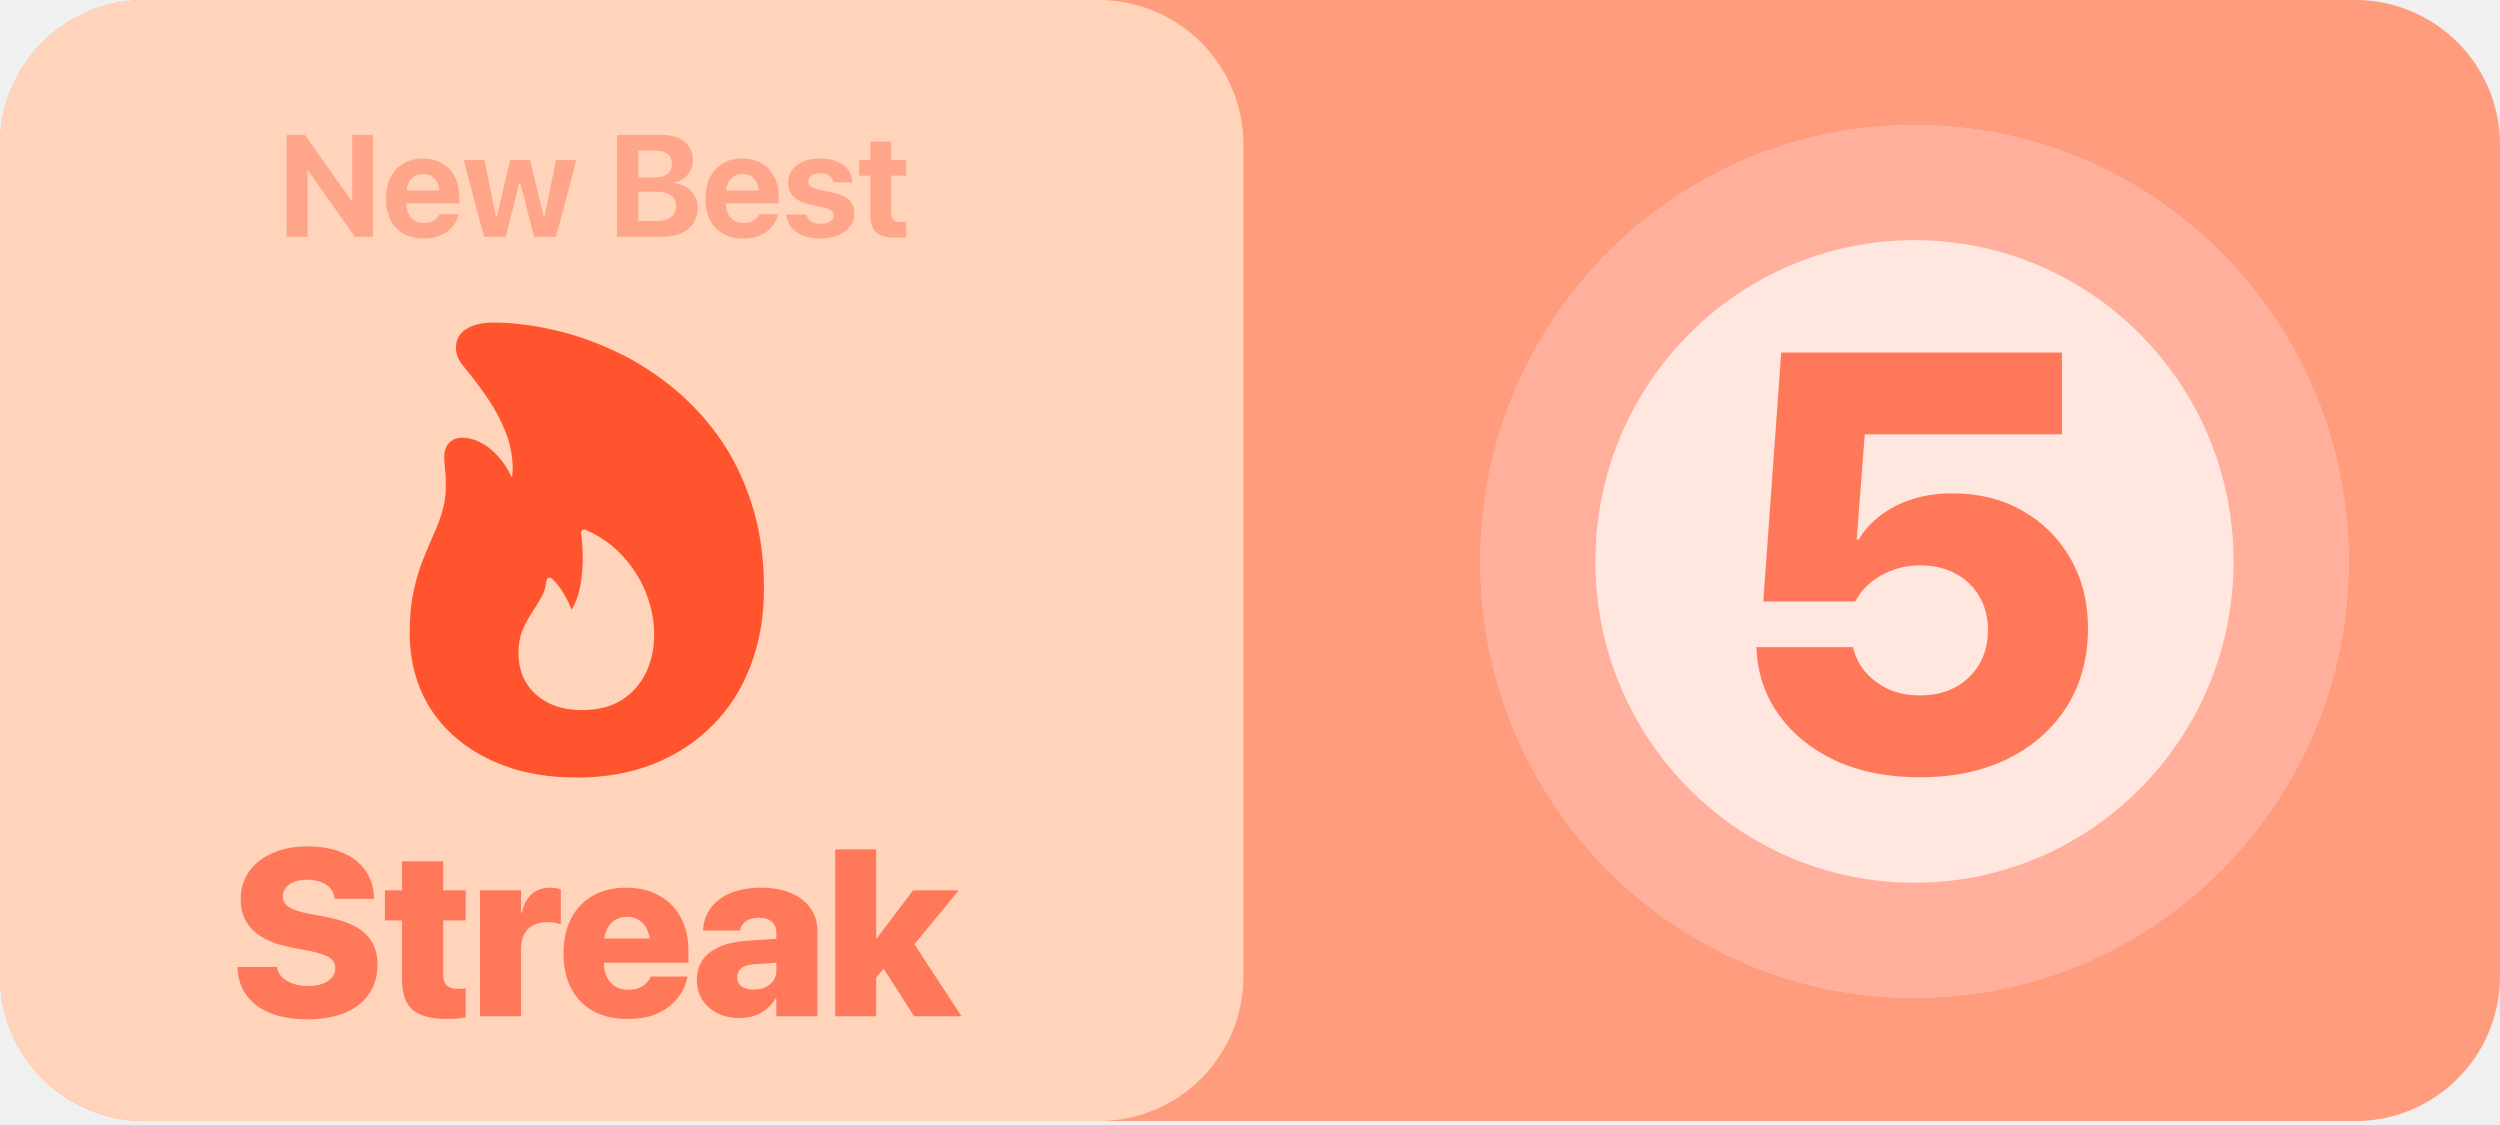
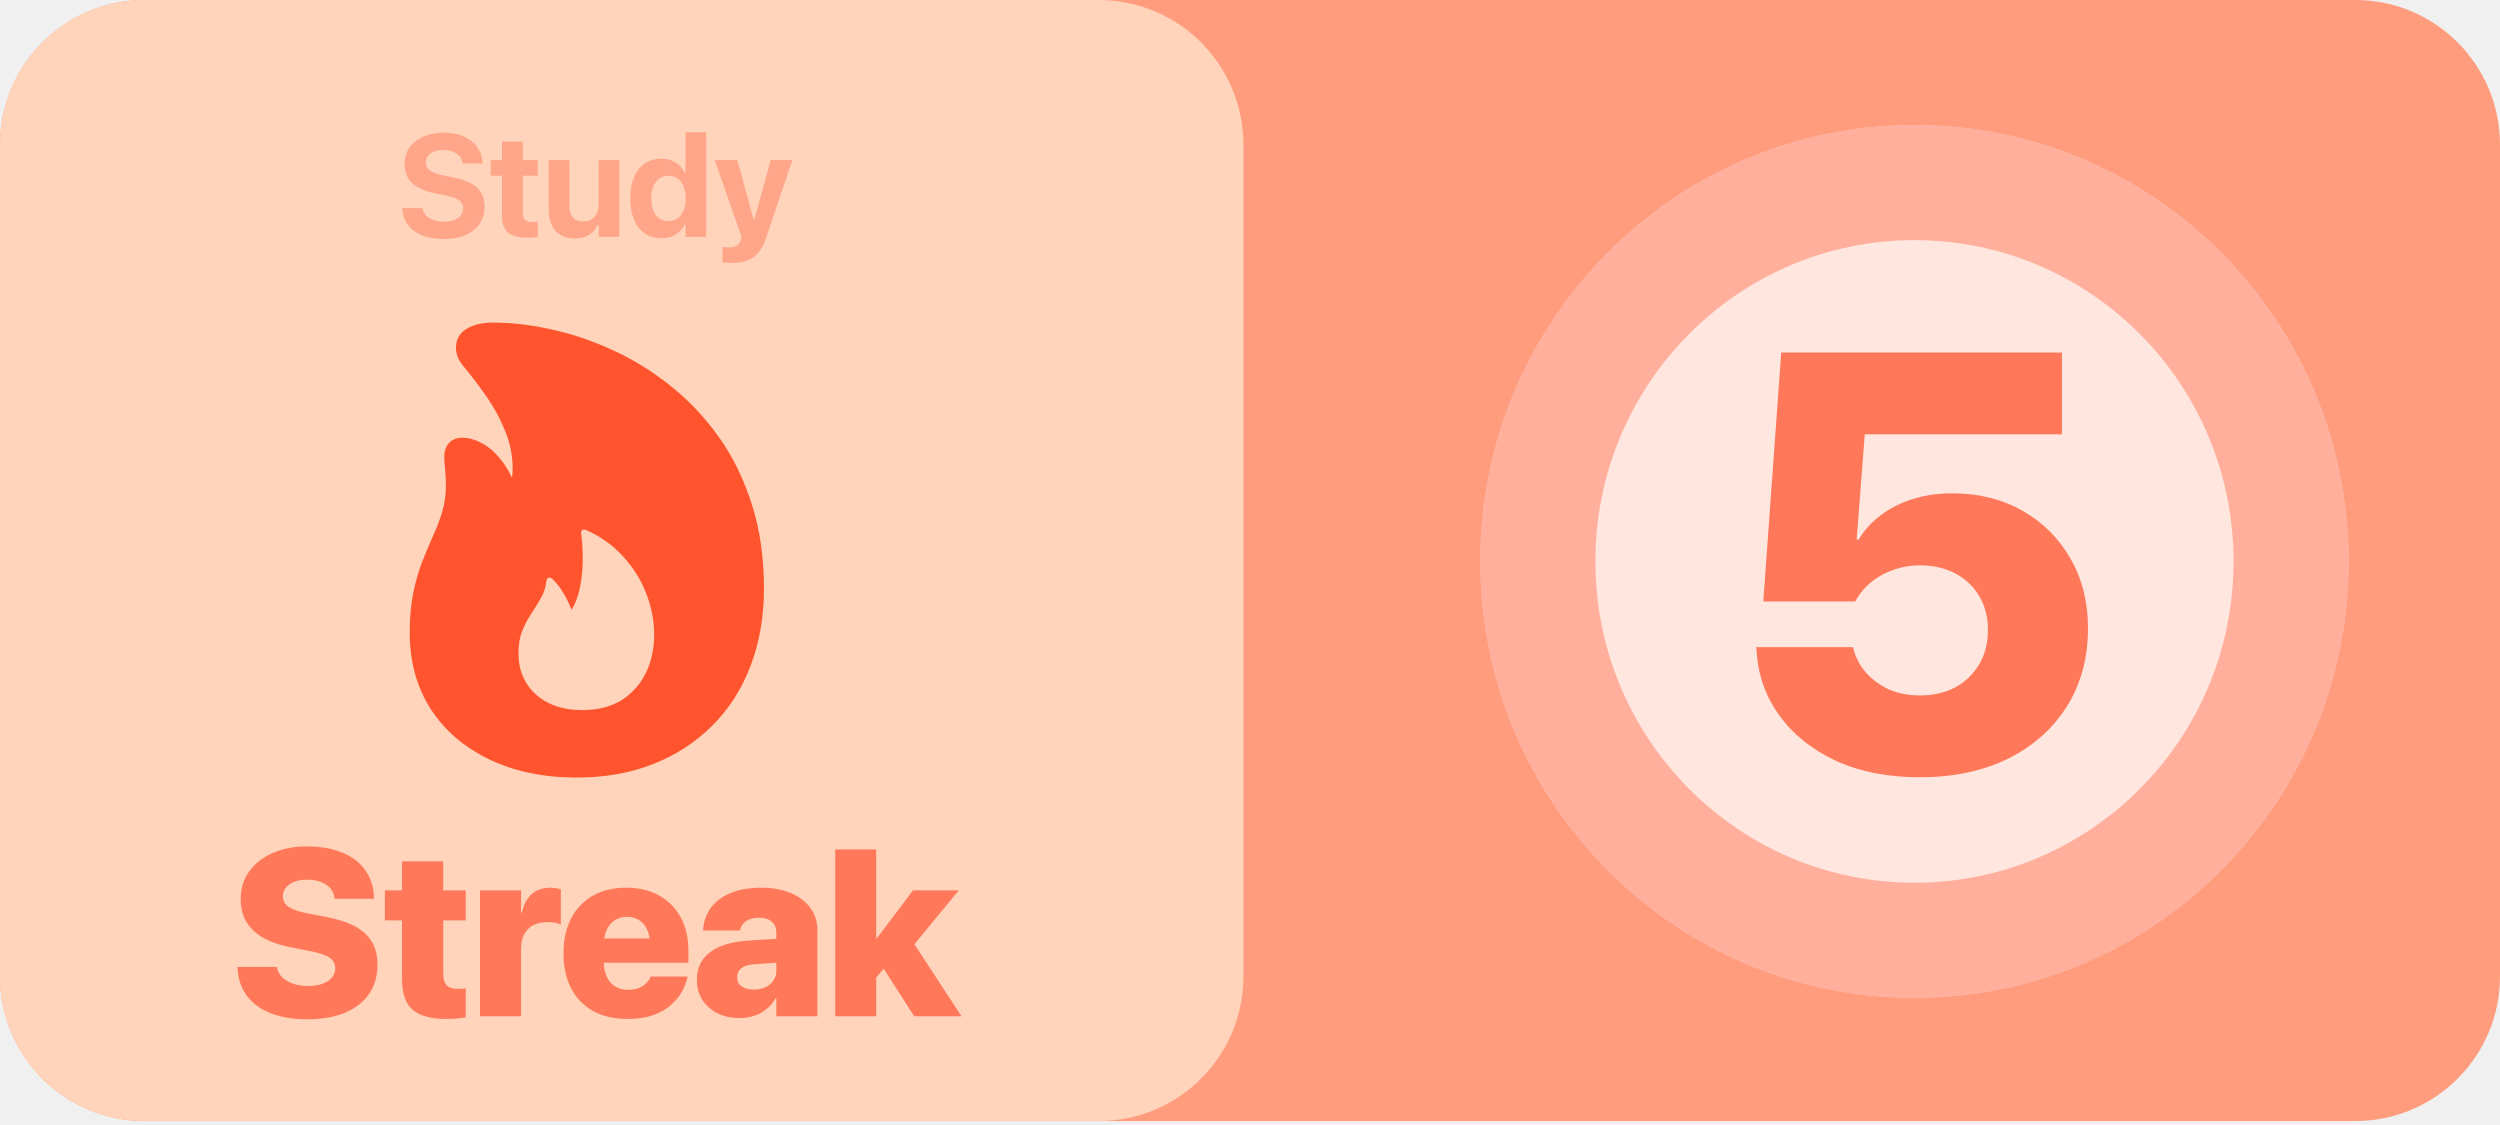
<svg xmlns="http://www.w3.org/2000/svg" width="380" height="171" viewBox="0 0 380 171" fill="none">
-   <g clip-path="url(#clip0_846_5246)">
+   <g clip-path="url(#clip0_852_5303)">
    <rect width="380" height="170.4" rx="22" fill="#FF9C7D" />
    <rect width="189" height="170.4" rx="22" fill="#FFD4BA" />
-     <path d="M43.568 36V20.499H46.34L54.558 32.111L52.055 30.489H53.537V20.499H56.706V36H53.945L45.717 24.334L48.22 25.967H46.737V36H43.568ZM64.384 36.247C63.203 36.247 62.182 36.004 61.323 35.517C60.47 35.023 59.815 34.324 59.357 33.422C58.898 32.512 58.669 31.435 58.669 30.189V30.178C58.669 28.939 58.898 27.865 59.357 26.955C59.815 26.046 60.463 25.344 61.301 24.85C62.139 24.348 63.124 24.098 64.255 24.098C65.394 24.098 66.375 24.341 67.199 24.828C68.029 25.308 68.67 25.988 69.121 26.869C69.573 27.743 69.798 28.767 69.798 29.941V30.919H60.216V28.942H68.305L66.823 30.801V29.565C66.823 28.878 66.715 28.301 66.5 27.836C66.293 27.37 65.999 27.023 65.62 26.794C65.247 26.558 64.81 26.439 64.309 26.439C63.815 26.439 63.374 26.561 62.988 26.805C62.608 27.041 62.307 27.395 62.085 27.868C61.87 28.334 61.763 28.899 61.763 29.565V30.811C61.763 31.456 61.87 32.011 62.085 32.477C62.307 32.935 62.619 33.286 63.02 33.529C63.421 33.773 63.897 33.895 64.449 33.895C64.893 33.895 65.272 33.83 65.587 33.701C65.91 33.565 66.167 33.4 66.361 33.207C66.561 33.007 66.697 32.813 66.769 32.627L66.801 32.562H69.702L69.669 32.681C69.583 33.082 69.415 33.49 69.165 33.905C68.921 34.321 68.584 34.707 68.155 35.065C67.732 35.416 67.209 35.703 66.586 35.925C65.963 36.14 65.229 36.247 64.384 36.247ZM73.577 36L70.472 24.334H73.631L75.382 32.895H75.51L77.562 24.334H80.559L82.633 32.895H82.761L84.513 24.334H87.606L84.513 36H81.182L79.077 27.804H78.948L76.864 36H73.577ZM95.411 36V33.583H99.869C100.8 33.583 101.512 33.393 102.006 33.014C102.501 32.634 102.748 32.083 102.748 31.359V31.338C102.748 30.858 102.633 30.453 102.404 30.124C102.175 29.795 101.838 29.547 101.394 29.383C100.957 29.218 100.413 29.136 99.761 29.136H95.411V26.966H99.375C100.27 26.966 100.954 26.787 101.426 26.429C101.899 26.064 102.135 25.555 102.135 24.903V24.882C102.135 24.259 101.924 23.775 101.502 23.432C101.079 23.081 100.485 22.905 99.718 22.905H95.411V20.499H100.546C101.541 20.499 102.393 20.657 103.102 20.972C103.818 21.287 104.366 21.734 104.746 22.314C105.132 22.895 105.326 23.582 105.326 24.377V24.398C105.326 24.957 105.197 25.476 104.939 25.956C104.688 26.429 104.345 26.826 103.908 27.148C103.471 27.463 102.977 27.66 102.425 27.739V27.857C103.127 27.908 103.75 28.101 104.295 28.438C104.846 28.774 105.276 29.211 105.584 29.748C105.899 30.285 106.056 30.89 106.056 31.564V31.585C106.056 32.487 105.838 33.268 105.401 33.927C104.971 34.586 104.355 35.098 103.553 35.463C102.758 35.821 101.806 36 100.696 36H95.411ZM93.789 36V20.499H97.033V36H93.789ZM112.95 36.247C111.769 36.247 110.748 36.004 109.889 35.517C109.036 35.023 108.381 34.324 107.923 33.422C107.465 32.512 107.235 31.435 107.235 30.189V30.178C107.235 28.939 107.465 27.865 107.923 26.955C108.381 26.046 109.029 25.344 109.867 24.85C110.705 24.348 111.69 24.098 112.821 24.098C113.96 24.098 114.941 24.341 115.765 24.828C116.595 25.308 117.236 25.988 117.688 26.869C118.139 27.743 118.364 28.767 118.364 29.941V30.919H108.782V28.942H116.871L115.389 30.801V29.565C115.389 28.878 115.281 28.301 115.066 27.836C114.859 27.37 114.565 27.023 114.186 26.794C113.813 26.558 113.376 26.439 112.875 26.439C112.381 26.439 111.94 26.561 111.554 26.805C111.174 27.041 110.873 27.395 110.651 27.868C110.437 28.334 110.329 28.899 110.329 29.565V30.811C110.329 31.456 110.437 32.011 110.651 32.477C110.873 32.935 111.185 33.286 111.586 33.529C111.987 33.773 112.463 33.895 113.015 33.895C113.459 33.895 113.838 33.83 114.153 33.701C114.476 33.565 114.733 33.4 114.927 33.207C115.127 33.007 115.263 32.813 115.335 32.627L115.367 32.562H118.268L118.235 32.681C118.149 33.082 117.981 33.49 117.73 33.905C117.487 34.321 117.15 34.707 116.721 35.065C116.298 35.416 115.775 35.703 115.152 35.925C114.529 36.14 113.795 36.247 112.95 36.247ZM124.743 36.247C123.676 36.247 122.766 36.097 122.014 35.796C121.269 35.488 120.686 35.069 120.263 34.539C119.841 34.002 119.59 33.383 119.511 32.681L119.5 32.605H122.573L122.594 32.681C122.709 33.089 122.941 33.415 123.292 33.658C123.65 33.902 124.141 34.023 124.764 34.023C125.165 34.023 125.509 33.973 125.795 33.873C126.089 33.773 126.315 33.63 126.472 33.443C126.637 33.25 126.719 33.028 126.719 32.777V32.767C126.719 32.452 126.597 32.197 126.354 32.004C126.118 31.803 125.709 31.639 125.129 31.51L123.163 31.091C122.419 30.933 121.796 30.704 121.294 30.403C120.793 30.102 120.417 29.734 120.166 29.297C119.923 28.853 119.801 28.341 119.801 27.761V27.75C119.801 27.005 120.002 26.361 120.403 25.816C120.804 25.272 121.37 24.85 122.1 24.549C122.838 24.248 123.693 24.098 124.667 24.098C125.691 24.098 126.562 24.259 127.278 24.581C128.001 24.896 128.556 25.322 128.943 25.859C129.329 26.389 129.537 26.984 129.566 27.643V27.718H126.665L126.655 27.653C126.59 27.281 126.39 26.966 126.053 26.708C125.717 26.443 125.255 26.311 124.667 26.311C124.309 26.311 123.994 26.364 123.722 26.472C123.45 26.572 123.239 26.715 123.088 26.901C122.938 27.088 122.863 27.31 122.863 27.567V27.578C122.863 27.779 122.913 27.958 123.013 28.115C123.113 28.266 123.282 28.402 123.518 28.523C123.754 28.638 124.069 28.738 124.463 28.824L126.429 29.243C127.625 29.494 128.495 29.873 129.039 30.382C129.584 30.89 129.856 31.574 129.856 32.434V32.444C129.856 33.211 129.637 33.88 129.201 34.453C128.764 35.019 128.162 35.459 127.396 35.774C126.63 36.09 125.745 36.247 124.743 36.247ZM136.202 36.14C134.848 36.14 133.86 35.882 133.237 35.366C132.614 34.843 132.303 33.988 132.303 32.799V26.697H130.605V24.334H132.303V21.52H135.471V24.334H137.738V26.697H135.471V32.273C135.471 32.81 135.59 33.193 135.826 33.422C136.069 33.644 136.442 33.755 136.943 33.755C137.115 33.755 137.258 33.751 137.373 33.744C137.495 33.73 137.616 33.719 137.738 33.712V36.022C137.552 36.05 137.326 36.075 137.061 36.097C136.804 36.125 136.517 36.14 136.202 36.14Z" fill="#FF785A" fill-opacity="0.5" />
+     <path d="M67.409 36.333C66.178 36.333 65.103 36.15 64.187 35.785C63.277 35.42 62.561 34.897 62.038 34.217C61.523 33.536 61.233 32.731 61.168 31.8L61.157 31.628H64.251L64.273 31.735C64.33 32.129 64.498 32.473 64.778 32.767C65.064 33.06 65.436 33.289 65.895 33.454C66.36 33.612 66.89 33.69 67.485 33.69C68.079 33.69 68.595 33.608 69.031 33.443C69.468 33.272 69.805 33.035 70.041 32.734C70.285 32.434 70.406 32.086 70.406 31.692V31.682C70.406 31.166 70.199 30.758 69.783 30.457C69.375 30.156 68.691 29.906 67.732 29.705L66.088 29.383C64.527 29.061 63.367 28.531 62.608 27.793C61.856 27.048 61.48 26.092 61.48 24.925V24.914C61.487 23.962 61.741 23.131 62.242 22.422C62.751 21.713 63.449 21.162 64.337 20.768C65.232 20.366 66.249 20.166 67.388 20.166C68.591 20.166 69.626 20.359 70.492 20.746C71.359 21.126 72.036 21.656 72.523 22.336C73.01 23.009 73.282 23.79 73.339 24.678L73.35 24.85H70.299L70.278 24.721C70.22 24.327 70.066 23.99 69.816 23.711C69.565 23.424 69.232 23.203 68.817 23.045C68.408 22.887 67.932 22.809 67.388 22.809C66.851 22.809 66.382 22.887 65.981 23.045C65.58 23.203 65.268 23.424 65.046 23.711C64.831 23.99 64.724 24.32 64.724 24.699V24.71C64.724 25.204 64.928 25.605 65.336 25.913C65.751 26.221 66.41 26.465 67.313 26.644L68.945 26.977C70.041 27.199 70.933 27.499 71.62 27.879C72.315 28.259 72.827 28.735 73.156 29.308C73.486 29.881 73.651 30.572 73.651 31.381V31.392C73.651 32.401 73.4 33.275 72.899 34.013C72.404 34.75 71.688 35.323 70.75 35.731C69.819 36.133 68.706 36.333 67.409 36.333ZM80.201 36.14C78.847 36.14 77.859 35.882 77.236 35.366C76.613 34.843 76.301 33.988 76.301 32.799V26.697H74.604V24.334H76.301V21.52H79.47V24.334H81.737V26.697H79.47V32.273C79.47 32.81 79.588 33.193 79.825 33.422C80.068 33.644 80.441 33.755 80.942 33.755C81.114 33.755 81.257 33.751 81.372 33.744C81.493 33.73 81.615 33.719 81.737 33.712V36.022C81.551 36.05 81.325 36.075 81.06 36.097C80.802 36.125 80.516 36.14 80.201 36.14ZM87.395 36.247C86.536 36.247 85.809 36.075 85.215 35.731C84.62 35.38 84.169 34.879 83.861 34.227C83.561 33.576 83.41 32.792 83.41 31.875V24.334H86.547V31.188C86.547 31.982 86.719 32.591 87.062 33.014C87.406 33.436 87.94 33.648 88.663 33.648C89.028 33.648 89.354 33.587 89.641 33.465C89.934 33.336 90.181 33.16 90.382 32.938C90.582 32.709 90.733 32.437 90.833 32.122C90.94 31.8 90.994 31.445 90.994 31.059V24.334H94.131V36H90.994V34.142H90.865C90.679 34.571 90.425 34.944 90.103 35.259C89.78 35.574 89.39 35.817 88.932 35.989C88.481 36.161 87.968 36.247 87.395 36.247ZM100.541 36.215C99.567 36.215 98.726 35.971 98.017 35.484C97.308 34.997 96.76 34.303 96.373 33.4C95.994 32.498 95.804 31.424 95.804 30.178V30.156C95.804 28.896 95.994 27.818 96.373 26.923C96.753 26.02 97.297 25.329 98.006 24.85C98.715 24.363 99.56 24.119 100.541 24.119C101.086 24.119 101.587 24.209 102.045 24.388C102.504 24.56 102.905 24.807 103.248 25.129C103.599 25.451 103.879 25.838 104.086 26.289H104.204V20.102H107.341V36H104.204V34.099H104.086C103.879 34.543 103.603 34.922 103.259 35.237C102.923 35.545 102.525 35.785 102.067 35.957C101.608 36.129 101.1 36.215 100.541 36.215ZM101.594 33.615C102.131 33.615 102.597 33.476 102.991 33.196C103.385 32.917 103.689 32.523 103.904 32.015C104.119 31.499 104.226 30.887 104.226 30.178V30.167C104.226 29.458 104.115 28.846 103.893 28.33C103.678 27.814 103.374 27.417 102.98 27.138C102.586 26.858 102.124 26.719 101.594 26.719C101.064 26.719 100.602 26.858 100.208 27.138C99.822 27.417 99.521 27.814 99.306 28.33C99.098 28.838 98.995 29.447 98.995 30.156V30.178C98.995 30.887 99.098 31.499 99.306 32.015C99.514 32.53 99.814 32.928 100.208 33.207C100.602 33.479 101.064 33.615 101.594 33.615ZM111.195 39.975C110.952 39.975 110.708 39.964 110.465 39.942C110.221 39.928 110.006 39.91 109.82 39.889V37.536C109.935 37.558 110.071 37.575 110.228 37.59C110.393 37.604 110.572 37.611 110.765 37.611C111.274 37.611 111.679 37.518 111.979 37.332C112.28 37.146 112.491 36.842 112.613 36.419L112.731 36L108.628 24.334H112.076L114.783 34.238L114.224 33.325H114.976L114.429 34.238L117.136 24.334H120.444L116.459 36.107C116.137 37.074 115.739 37.84 115.266 38.406C114.794 38.972 114.224 39.373 113.558 39.609C112.9 39.853 112.112 39.975 111.195 39.975Z" fill="#FF785A" fill-opacity="0.5" />
    <path d="M87.684 118.188C82.601 118.188 78.153 117.26 74.34 115.406C70.528 113.573 67.559 111.01 65.434 107.719C63.33 104.406 62.278 100.542 62.278 96.125C62.278 93.792 62.465 91.75 62.84 90C63.215 88.229 63.674 86.656 64.215 85.281C64.757 83.906 65.299 82.615 65.84 81.406C66.403 80.198 66.861 78.99 67.215 77.781C67.59 76.552 67.778 75.208 67.778 73.75C67.778 72.917 67.736 72.125 67.653 71.375C67.57 70.604 67.528 69.958 67.528 69.438C67.528 68.542 67.778 67.833 68.278 67.312C68.778 66.792 69.434 66.531 70.247 66.531C71.247 66.531 72.267 66.823 73.309 67.406C74.351 67.969 75.309 68.812 76.184 69.938C77.08 71.062 77.84 72.469 78.465 74.156L77.122 74.5C77.476 73.854 77.695 73.281 77.778 72.781C77.882 72.281 77.934 71.771 77.934 71.25C77.913 69.271 77.549 67.406 76.84 65.656C76.153 63.885 75.247 62.177 74.122 60.531C72.997 58.885 71.778 57.271 70.465 55.688C70.09 55.25 69.799 54.792 69.59 54.312C69.403 53.812 69.309 53.323 69.309 52.844C69.309 51.615 69.82 50.677 70.84 50.031C71.882 49.365 73.257 49.031 74.965 49.031C77.736 49.031 80.674 49.375 83.778 50.062C86.882 50.729 89.976 51.771 93.059 53.188C96.142 54.583 99.059 56.375 101.809 58.562C104.58 60.75 107.038 63.333 109.184 66.312C111.33 69.292 113.017 72.708 114.247 76.562C115.497 80.396 116.122 84.688 116.122 89.438C116.122 93.729 115.445 97.646 114.09 101.188C112.757 104.708 110.83 107.729 108.309 110.25C105.788 112.792 102.788 114.75 99.309 116.125C95.83 117.5 91.955 118.188 87.684 118.188ZM88.465 107.938C90.861 107.938 92.872 107.427 94.497 106.406C96.122 105.365 97.351 103.979 98.184 102.25C99.017 100.521 99.434 98.604 99.434 96.5C99.434 94.396 99.038 92.312 98.247 90.25C97.455 88.188 96.288 86.312 94.747 84.625C93.226 82.917 91.34 81.562 89.09 80.562C88.861 80.458 88.663 80.469 88.497 80.594C88.33 80.698 88.278 80.885 88.34 81.156C88.632 83.49 88.653 85.677 88.403 87.719C88.174 89.76 87.663 91.417 86.872 92.688C86.517 91.75 86.101 90.896 85.622 90.125C85.163 89.333 84.601 88.615 83.934 87.969C83.726 87.802 83.528 87.76 83.34 87.844C83.174 87.906 83.08 88.052 83.059 88.281C82.955 89.26 82.674 90.135 82.215 90.906C81.778 91.677 81.299 92.458 80.778 93.25C80.257 94.021 79.799 94.885 79.403 95.844C79.007 96.802 78.809 97.948 78.809 99.281C78.809 101.865 79.695 103.958 81.465 105.562C83.236 107.146 85.57 107.938 88.465 107.938Z" fill="#FF542E" />
    <path d="M46.707 154.934C44.598 154.934 42.764 154.635 41.205 154.037C39.658 153.428 38.445 152.555 37.566 151.418C36.699 150.281 36.213 148.904 36.107 147.287L36.09 146.971H42.084L42.119 147.146C42.236 147.697 42.506 148.178 42.928 148.588C43.361 148.986 43.912 149.303 44.58 149.537C45.248 149.76 45.992 149.871 46.812 149.871C47.668 149.871 48.4 149.76 49.01 149.537C49.631 149.303 50.111 148.986 50.451 148.588C50.791 148.189 50.961 147.727 50.961 147.199V147.182C50.961 146.467 50.65 145.916 50.029 145.529C49.408 145.131 48.353 144.791 46.865 144.51L44.264 144C41.756 143.531 39.846 142.688 38.533 141.469C37.232 140.238 36.582 138.65 36.582 136.705V136.688C36.582 135.059 37.016 133.646 37.883 132.451C38.75 131.244 39.94 130.312 41.451 129.656C42.975 128.988 44.703 128.654 46.637 128.654C48.758 128.654 50.562 128.971 52.051 129.604C53.539 130.225 54.688 131.104 55.496 132.24C56.316 133.377 56.762 134.713 56.832 136.248L56.85 136.617H50.855L50.838 136.424C50.768 135.861 50.551 135.381 50.188 134.982C49.824 134.584 49.344 134.273 48.746 134.051C48.148 133.828 47.463 133.717 46.69 133.717C45.904 133.717 45.236 133.828 44.685 134.051C44.135 134.273 43.713 134.578 43.42 134.965C43.139 135.34 42.998 135.768 42.998 136.248V136.266C42.998 136.945 43.309 137.484 43.93 137.883C44.551 138.281 45.541 138.609 46.9 138.867L49.502 139.359C51.307 139.699 52.789 140.18 53.949 140.801C55.109 141.422 55.971 142.213 56.533 143.174C57.096 144.123 57.377 145.277 57.377 146.637V146.654C57.377 148.342 56.955 149.807 56.111 151.049C55.268 152.291 54.049 153.252 52.455 153.932C50.861 154.6 48.945 154.934 46.707 154.934ZM67.858 154.881C65.549 154.881 63.844 154.424 62.743 153.51C61.653 152.584 61.108 151.043 61.108 148.887V139.904H58.506V135.334H61.108V130.922H67.366V135.334H70.793V139.904H67.366V148.043C67.366 148.863 67.553 149.449 67.928 149.801C68.303 150.141 68.866 150.311 69.616 150.311C69.873 150.311 70.09 150.305 70.266 150.293C70.442 150.27 70.618 150.246 70.793 150.223V154.652C70.454 154.711 70.043 154.764 69.563 154.811C69.082 154.857 68.514 154.881 67.858 154.881ZM72.96 154.477V135.334H79.2V138.727H79.323C79.593 137.508 80.091 136.57 80.817 135.914C81.555 135.258 82.493 134.93 83.63 134.93C83.923 134.93 84.204 134.953 84.473 135C84.755 135.035 85.013 135.094 85.247 135.176V140.52C84.989 140.402 84.684 140.314 84.333 140.256C83.993 140.197 83.635 140.168 83.26 140.168C82.382 140.168 81.638 140.326 81.028 140.643C80.43 140.959 79.973 141.428 79.657 142.049C79.352 142.658 79.2 143.414 79.2 144.316V154.477H72.96ZM95.376 154.881C93.361 154.881 91.626 154.482 90.173 153.686C88.72 152.877 87.601 151.729 86.816 150.24C86.042 148.752 85.656 146.977 85.656 144.914V144.896C85.656 142.846 86.042 141.076 86.816 139.588C87.601 138.1 88.702 136.951 90.12 136.143C91.55 135.334 93.232 134.93 95.165 134.93C97.099 134.93 98.775 135.328 100.193 136.125C101.611 136.91 102.706 138.023 103.48 139.465C104.253 140.895 104.64 142.576 104.64 144.51V146.338H88.714V142.646H101.722L98.822 146.109V143.701C98.822 142.775 98.675 141.99 98.382 141.346C98.089 140.689 97.679 140.197 97.152 139.869C96.624 139.529 96.009 139.359 95.306 139.359C94.603 139.359 93.982 139.529 93.443 139.869C92.915 140.209 92.505 140.707 92.212 141.363C91.919 142.008 91.773 142.787 91.773 143.701V146.127C91.773 147.029 91.919 147.803 92.212 148.447C92.517 149.092 92.945 149.59 93.495 149.941C94.058 150.281 94.726 150.451 95.499 150.451C96.167 150.451 96.736 150.346 97.204 150.135C97.673 149.924 98.042 149.666 98.312 149.361C98.593 149.057 98.781 148.77 98.874 148.5L98.892 148.43H104.517L104.464 148.641C104.323 149.309 104.054 150.006 103.655 150.732C103.257 151.447 102.7 152.121 101.986 152.754C101.282 153.387 100.386 153.902 99.296 154.301C98.218 154.688 96.911 154.881 95.376 154.881ZM112.396 154.74C111.119 154.74 109.994 154.494 109.021 154.002C108.048 153.498 107.287 152.812 106.736 151.945C106.197 151.066 105.927 150.07 105.927 148.957V148.939C105.927 147.732 106.226 146.707 106.824 145.863C107.433 145.02 108.312 144.357 109.461 143.877C110.609 143.385 112.004 143.086 113.644 142.98L121.308 142.488V146.109L114.646 146.566C113.779 146.613 113.129 146.812 112.695 147.164C112.261 147.504 112.045 147.961 112.045 148.535V148.553C112.045 149.15 112.273 149.613 112.73 149.941C113.199 150.258 113.814 150.416 114.576 150.416C115.244 150.416 115.83 150.299 116.334 150.064C116.849 149.818 117.254 149.484 117.546 149.062C117.851 148.629 118.004 148.148 118.004 147.621V141.75C118.004 141.059 117.781 140.514 117.336 140.115C116.89 139.705 116.24 139.5 115.384 139.5C114.541 139.5 113.879 139.67 113.398 140.01C112.918 140.35 112.625 140.766 112.519 141.258L112.484 141.434H106.859L106.877 141.205C106.982 139.951 107.392 138.855 108.107 137.918C108.822 136.98 109.818 136.248 111.095 135.721C112.384 135.193 113.92 134.93 115.701 134.93C117.412 134.93 118.906 135.199 120.183 135.738C121.472 136.277 122.468 137.033 123.171 138.006C123.886 138.979 124.244 140.109 124.244 141.398V154.477H118.004V151.77H117.88C117.517 152.391 117.066 152.924 116.527 153.369C115.988 153.814 115.373 154.154 114.681 154.389C113.99 154.623 113.228 154.74 112.396 154.74ZM126.955 154.477V129.111H133.178V154.477H126.955ZM138.961 154.477L133.758 146.373L137.643 141.469L146.15 154.477H138.961ZM132.598 149.309V142.594H133.301L138.785 135.334H145.729L137.027 145.916H135.41L132.598 149.309Z" fill="#FF785A" />
    <ellipse cx="291" cy="85.339" rx="66" ry="66.339" fill="#FFE6DE" />
    <path d="M348.25 85.339C348.25 117.187 322.576 142.928 291 142.928C259.424 142.928 233.75 117.187 233.75 85.339C233.75 53.491 259.424 27.75 291 27.75C322.576 27.75 348.25 53.491 348.25 85.339Z" stroke="#FF785A" stroke-opacity="0.5" stroke-width="17.5" />
    <path d="M291.839 118.143C286.946 118.143 282.684 117.308 279.051 115.638C275.418 113.938 272.562 111.653 270.481 108.782C268.401 105.911 267.244 102.674 267.01 99.07L266.966 98.367H281.644L281.731 98.675C282.083 99.993 282.713 101.18 283.621 102.234C284.559 103.289 285.716 104.139 287.093 104.783C288.499 105.398 290.081 105.706 291.839 105.706C293.86 105.706 295.647 105.296 297.2 104.476C298.753 103.626 299.969 102.454 300.848 100.96C301.727 99.466 302.166 97.752 302.166 95.818V95.731C302.166 93.797 301.727 92.098 300.848 90.633C299.969 89.139 298.753 87.981 297.2 87.161C295.647 86.341 293.86 85.931 291.839 85.931C290.521 85.931 289.29 86.121 288.147 86.502C287.005 86.853 285.979 87.352 285.071 87.996C284.397 88.465 283.797 88.992 283.27 89.578C282.771 90.164 282.347 90.779 281.995 91.424H268.021L270.745 53.587H313.416V66.023H283.445L282.215 82.019H282.522C283.372 80.584 284.485 79.353 285.862 78.328C287.239 77.273 288.851 76.453 290.696 75.867C292.542 75.281 294.563 74.988 296.761 74.988C300.774 74.988 304.319 75.867 307.396 77.625C310.501 79.383 312.933 81.8 314.69 84.876C316.478 87.952 317.371 91.468 317.371 95.423V95.511C317.371 100.022 316.302 103.978 314.163 107.376C312.024 110.774 309.036 113.426 305.198 115.33C301.36 117.205 296.907 118.143 291.839 118.143Z" fill="#FF785A" />
  </g>
  <defs>
-     <clipPath id="clip0_846_5246">
+     <clipPath id="clip0_852_5303">
      <rect width="380" height="170.4" rx="22" fill="white" />
    </clipPath>
  </defs>
</svg>
